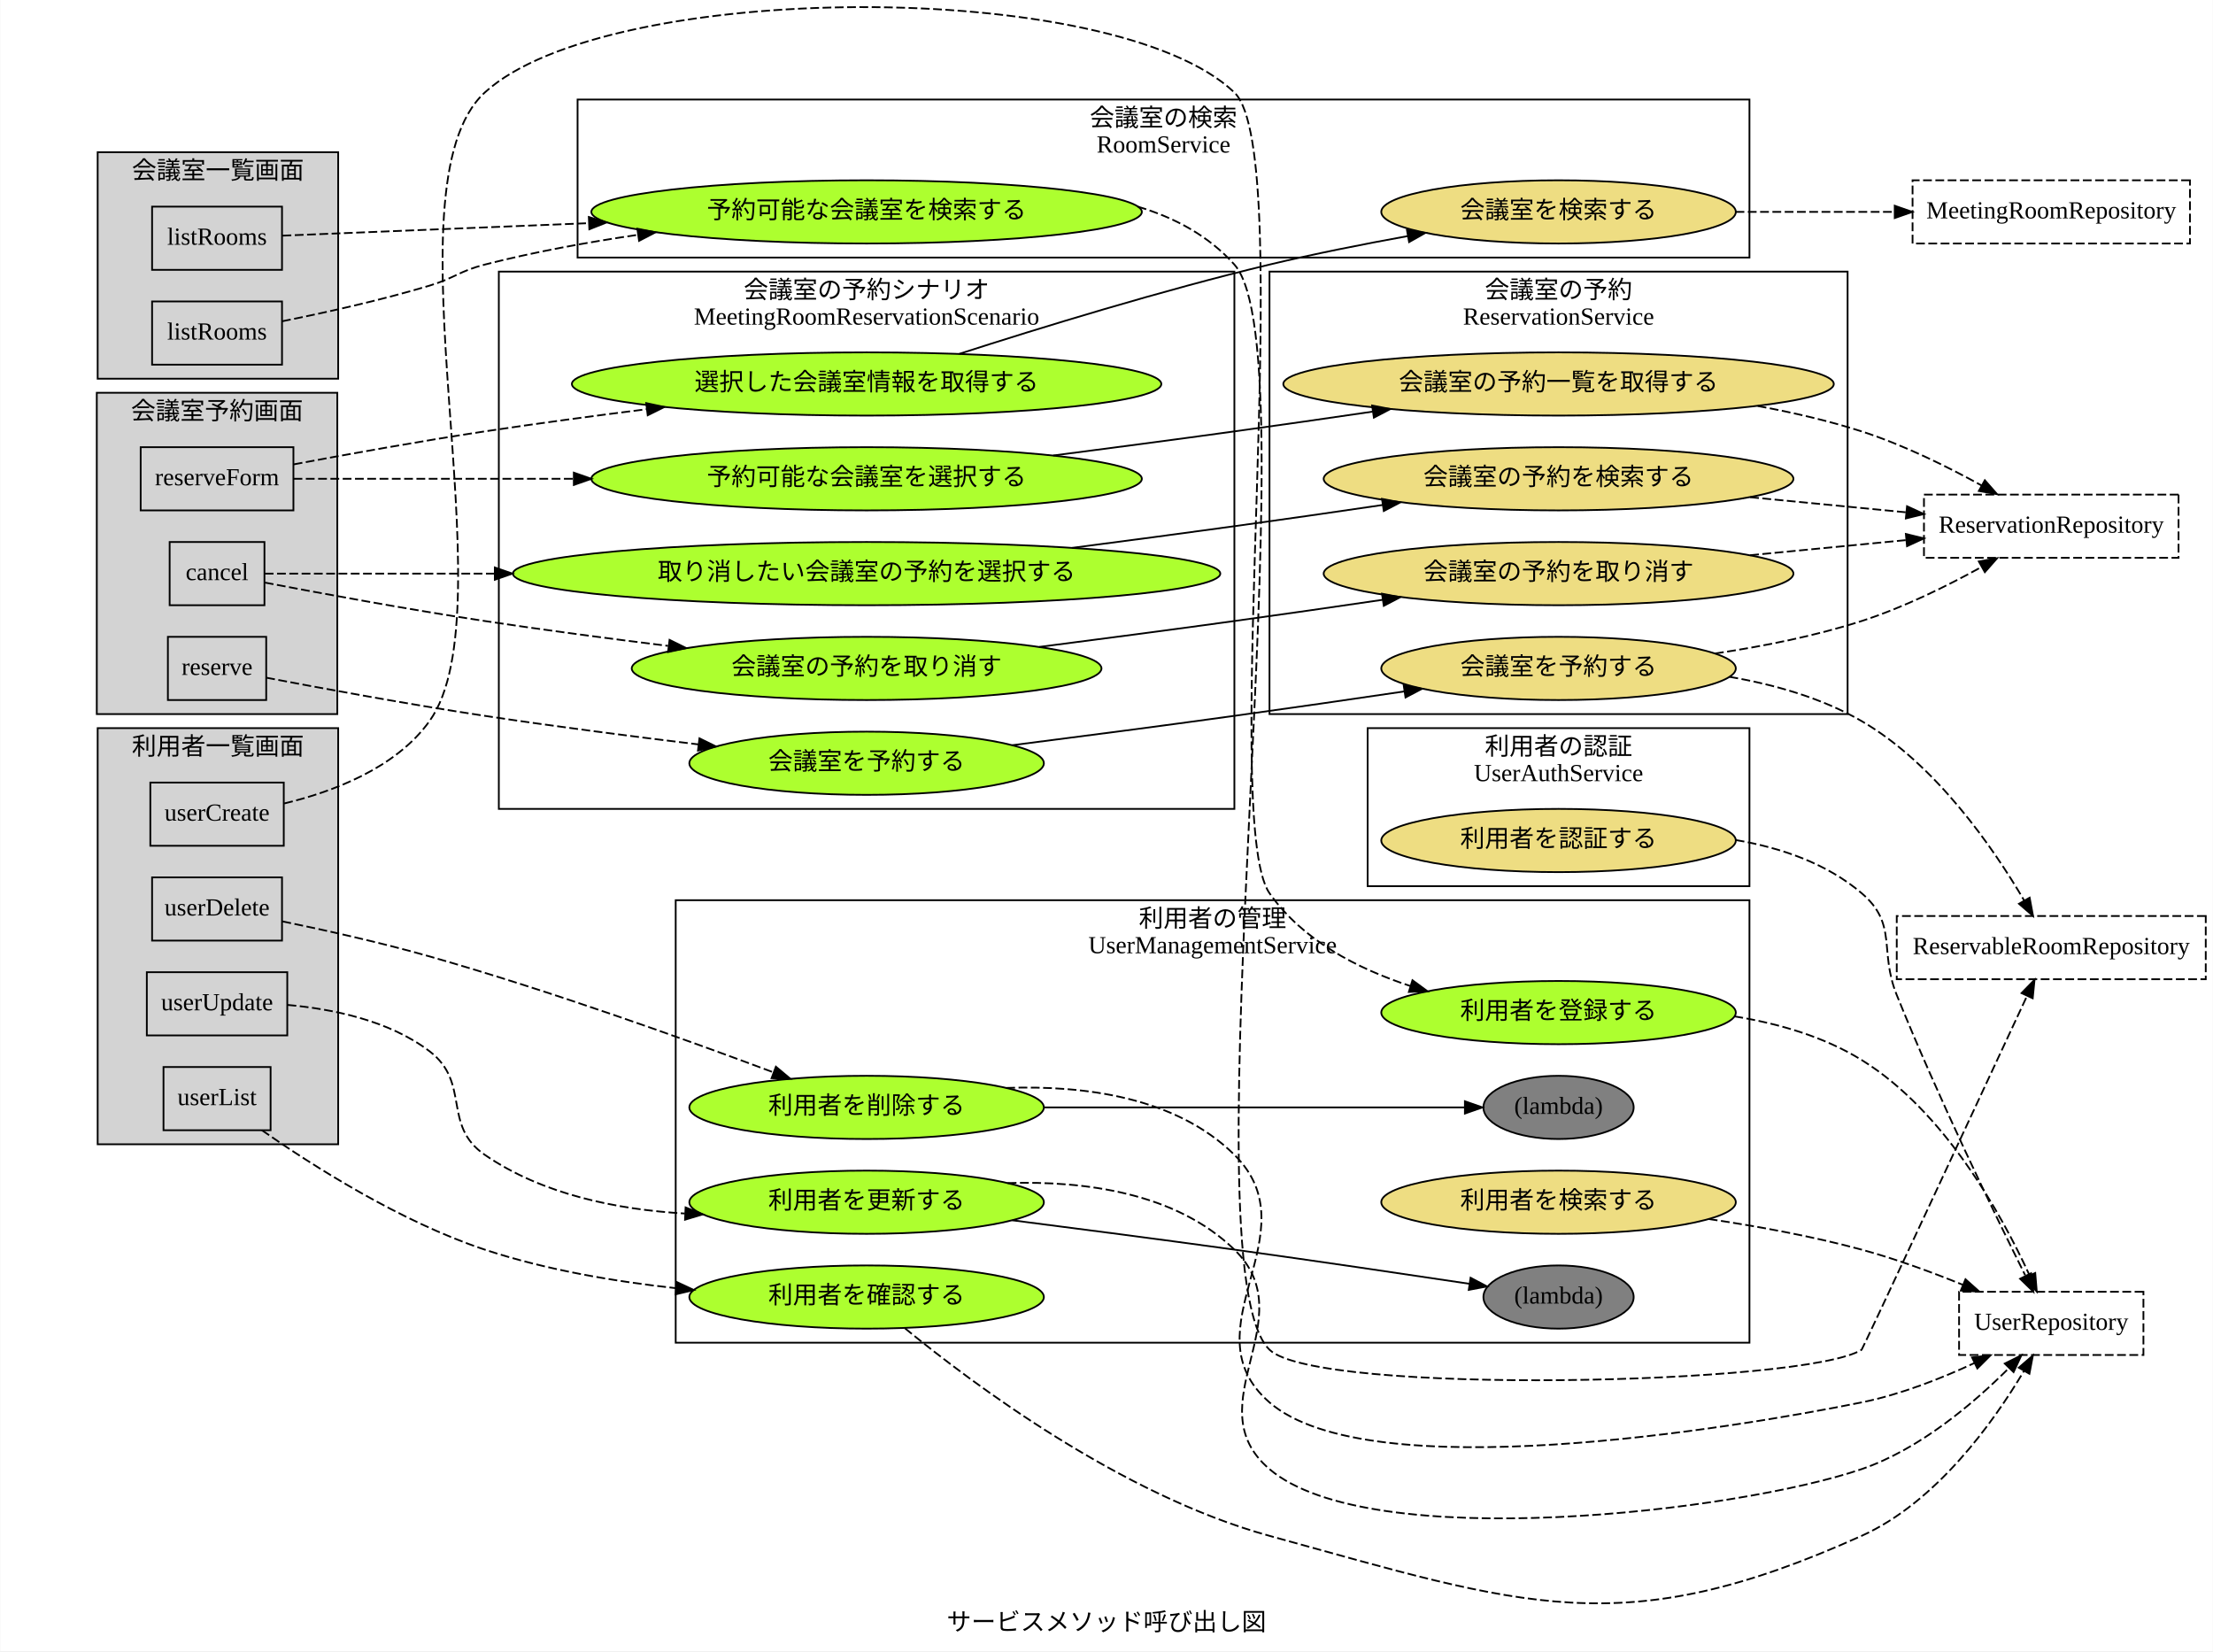
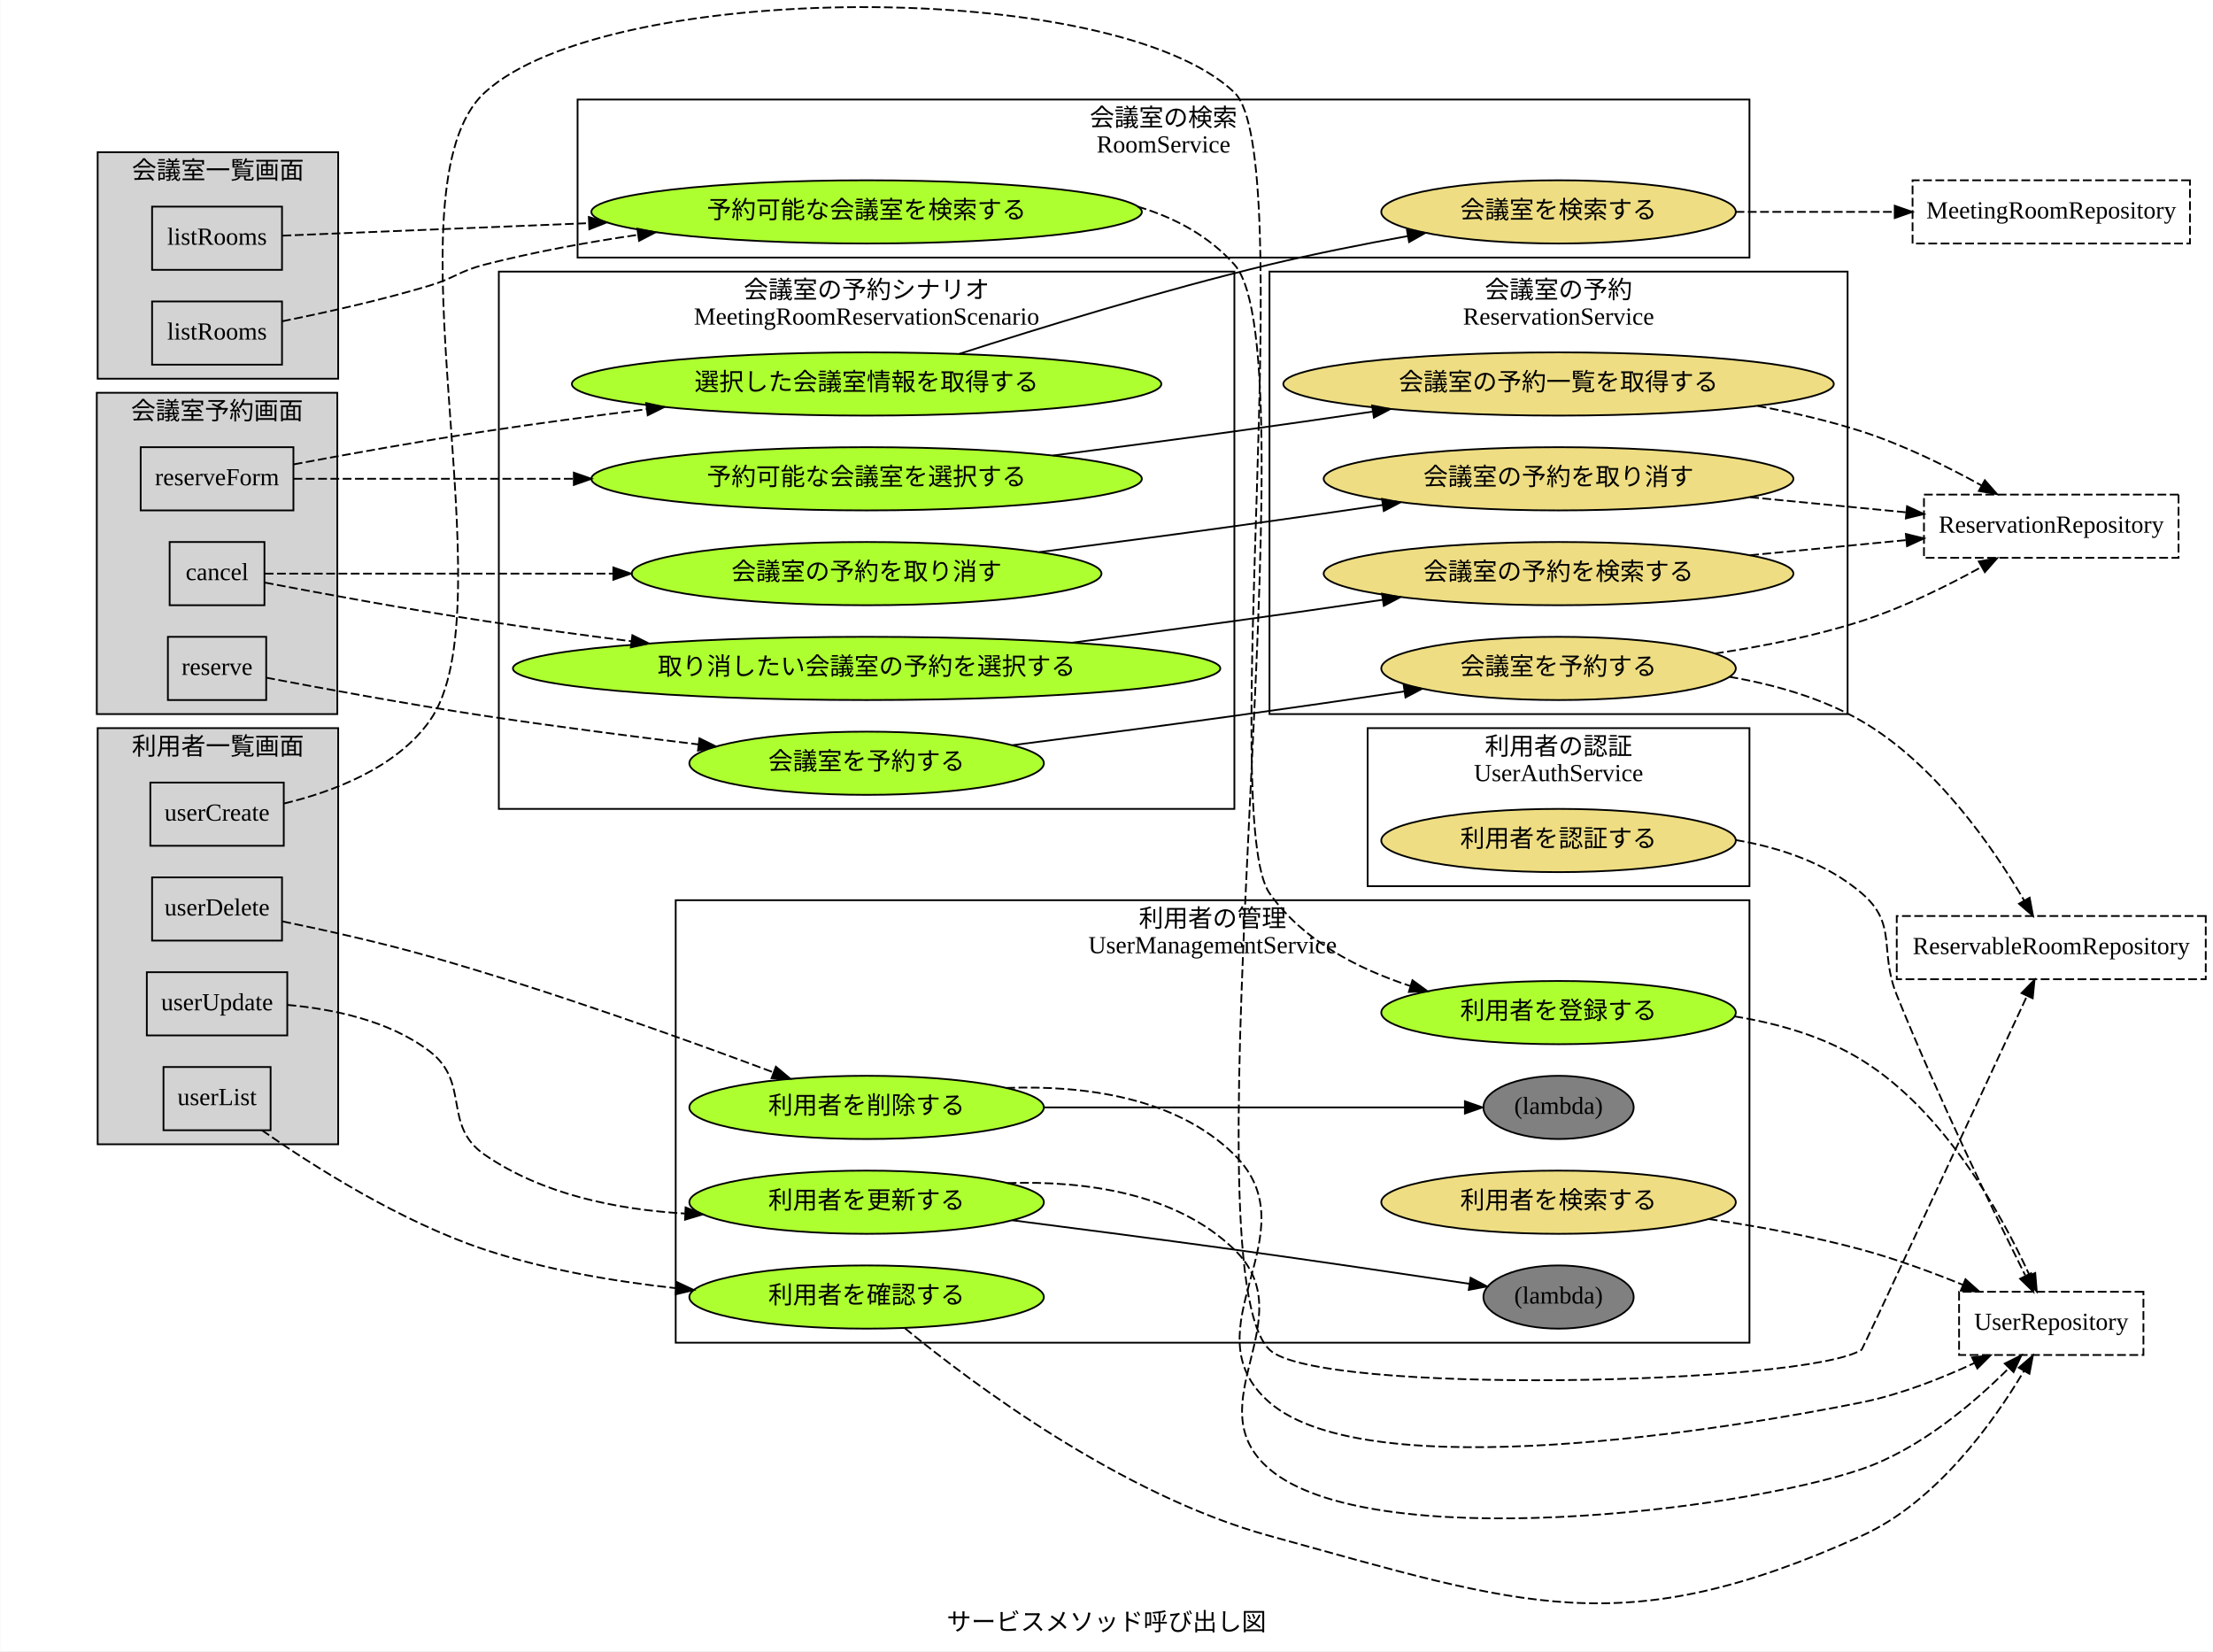
<svg xmlns="http://www.w3.org/2000/svg" xmlns:xlink="http://www.w3.org/1999/xlink" width="1260pt" height="940pt" viewBox="0.00 0.00 1260.24 940.37">
  <g id="graph0" class="graph" transform="scale(1 1) rotate(0) translate(4 936.37)">
    <polygon fill="white" stroke="transparent" points="-4,4 -4,-936.37 1256.24,-936.37 1256.24,4 -4,4" />
    <text text-anchor="middle" x="626.12" y="-7.8" font-family="Times New Roman,serif" font-size="14.00">
            サービスメソッド呼び出し図
        </text>
    <g id="clust1" class="cluster">
            </g>
    <g id="clust4" class="cluster">
      <polygon fill="none" stroke="black" points="324.85,-789.69 324.85,-879.69 992.34,-879.69 992.34,-789.69 324.85,-789.69" />
      <text text-anchor="middle" x="658.59" y="-864.49" font-family="Times New Roman,serif" font-size="14.00">
                会議室の検索
            </text>
      <text text-anchor="middle" x="658.59" y="-849.49" font-family="Times New Roman,serif" font-size="14.00">
                RoomService
            </text>
    </g>
+     <g id="clust5" class="cluster">
+       <polygon fill="none" stroke="black" points="280,-475.69 280,-781.69 698.96,-781.69 698.96,-475.69 280,-475.69" />
+       <text text-anchor="middle" x="489.48" y="-766.49" font-family="Times New Roman,serif" font-size="14.00">
+                 会議室の予約シナリオ
+             </text>
+       <text text-anchor="middle" x="489.48" y="-751.49" font-family="Times New Roman,serif" font-size="14.00">
+                 MeetingRoomReservationScenario
+             </text>
+     </g>
+     <g id="clust6" class="cluster">
+       <polygon fill="none" stroke="black" points="380.74,-171.69 380.74,-423.69 992.34,-423.69 992.34,-171.69 380.74,-171.69" />
+       <text text-anchor="middle" x="686.54" y="-408.49" font-family="Times New Roman,serif" font-size="14.00">
+                 利用者の管理
+             </text>
+       <text text-anchor="middle" x="686.54" y="-393.49" font-family="Times New Roman,serif" font-size="14.00">
+                 UserManagementService
+             </text>
+     </g>
    <g id="clust2" class="cluster">
      <polygon fill="none" stroke="black" points="774.86,-431.69 774.86,-521.69 992.34,-521.69 992.34,-431.69 774.86,-431.69" />
      <text text-anchor="middle" x="883.6" y="-506.49" font-family="Times New Roman,serif" font-size="14.00">
                利用者の認証
            </text>
      <text text-anchor="middle" x="883.6" y="-491.49" font-family="Times New Roman,serif" font-size="14.00">
                UserAuthService
            </text>
    </g>
-     <g id="clust6" class="cluster">
-       <polygon fill="none" stroke="black" points="380.74,-171.69 380.74,-423.69 992.34,-423.69 992.34,-171.69 380.74,-171.69" />
-       <text text-anchor="middle" x="686.54" y="-408.49" font-family="Times New Roman,serif" font-size="14.00">
-                 利用者の管理
-             </text>
-       <text text-anchor="middle" x="686.54" y="-393.49" font-family="Times New Roman,serif" font-size="14.00">
-                 UserManagementService
-             </text>
-     </g>
    <g id="clust3" class="cluster">
      <polygon fill="none" stroke="black" points="718.96,-529.69 718.96,-781.69 1048.24,-781.69 1048.24,-529.69 718.96,-529.69" />
      <text text-anchor="middle" x="883.6" y="-766.49" font-family="Times New Roman,serif" font-size="14.00">
                会議室の予約
            </text>
      <text text-anchor="middle" x="883.6" y="-751.49" font-family="Times New Roman,serif" font-size="14.00">
                ReservationService
-             </text>
-     </g>
-     <g id="clust5" class="cluster">
-       <polygon fill="none" stroke="black" points="280,-475.69 280,-781.69 698.96,-781.69 698.96,-475.69 280,-475.69" />
-       <text text-anchor="middle" x="489.48" y="-766.49" font-family="Times New Roman,serif" font-size="14.00">
-                 会議室の予約シナリオ
-             </text>
-       <text text-anchor="middle" x="489.48" y="-751.49" font-family="Times New Roman,serif" font-size="14.00">
-                 MeetingRoomReservationScenario
            </text>
    </g>
    <g id="clust7" class="cluster">
            </g>
    <g id="clust9" class="cluster">
      <polygon fill="lightgrey" stroke="black" points="51,-529.69 51,-712.69 188,-712.69 188,-529.69 51,-529.69" />
      <text text-anchor="middle" x="119.5" y="-697.49" font-family="Times New Roman,serif" font-size="14.00">
                会議室予約画面
            </text>
    </g>
+     <g id="clust10" class="cluster">
+       <polygon fill="lightgrey" stroke="black" points="51.5,-720.69 51.5,-849.69 188.5,-849.69 188.5,-720.69 51.5,-720.69" />
+       <text text-anchor="middle" x="120" y="-834.49" font-family="Times New Roman,serif" font-size="14.00">
+                 会議室一覧画面
+             </text>
+     </g>
    <g id="clust8" class="cluster">
      <polygon fill="lightgrey" stroke="black" points="51.5,-284.69 51.5,-521.69 188.5,-521.69 188.5,-284.69 51.5,-284.69" />
      <text text-anchor="middle" x="120" y="-506.49" font-family="Times New Roman,serif" font-size="14.00">
                利用者一覧画面
-             </text>
-     </g>
-     <g id="clust10" class="cluster">
-       <polygon fill="lightgrey" stroke="black" points="51.5,-720.69 51.5,-849.69 188.5,-849.69 188.5,-720.69 51.5,-720.69" />
-       <text text-anchor="middle" x="120" y="-834.49" font-family="Times New Roman,serif" font-size="14.00">
-                 会議室一覧画面
            </text>
    </g>
    <g id="node1" class="node">
      <g id="a_node1">
        <a xlink:href="https://github.com/k2works/application_programing_excercise_2022/tree/take13/src/main/java/mrs/application/service/auth/UserManagementService.java" xlink:title="UserManagementService.delete(UserId)">
          <ellipse fill="greenyellow" stroke="black" cx="489.48" cy="-305.69" rx="100.98" ry="18" />
          <text text-anchor="middle" x="489.48" y="-301.99" font-family="Times New Roman,serif" font-size="14.00">利用者を削除する
                    </text>
        </a>
      </g>
    </g>
    <g id="node2" class="node">
      <ellipse fill="gray" stroke="black" cx="883.6" cy="-305.69" rx="42.79" ry="18" />
      <text text-anchor="middle" x="883.6" y="-301.99" font-family="Times New Roman,serif" font-size="14.00">
                (lambda)
            </text>
    </g>
    <g id="edge1" class="edge">
      <path fill="none" stroke="black" d="M590.44,-305.69C666.8,-305.69 769,-305.69 830.08,-305.69" />
      <polygon fill="black" stroke="black" points="830.26,-309.19 840.26,-305.69 830.26,-302.19 830.26,-309.19" />
    </g>
    <g id="node32" class="node">
      <polygon fill="none" stroke="black" stroke-dasharray="5,2" points="1216.74,-200.69 1111.74,-200.69 1111.74,-164.69 1216.74,-164.69 1216.74,-200.69" />
      <text text-anchor="middle" x="1164.24" y="-178.99" font-family="Times New Roman,serif" font-size="14.00">
                UserRepository
            </text>
    </g>
    <g id="edge20" class="edge">
      <path fill="none" stroke="black" stroke-dasharray="5,2" d="M569.03,-316.78C613,-318.35 665.54,-311.71 698.96,-278.69 743.99,-234.2 671.17,-179.18 718.96,-137.69 775.56,-88.55 982.77,-122.86 1056.24,-137.69 1078.31,-142.14 1101.49,-151.27 1120.61,-160.16" />
      <polygon fill="black" stroke="black" points="1119.12,-163.32 1129.65,-164.48 1122.14,-157.01 1119.12,-163.32" />
    </g>
    <g id="node3" class="node">
      <g id="a_node3">
        <a xlink:href="https://github.com/k2works/application_programing_excercise_2022/tree/take13/src/main/java/mrs/application/service/auth/UserManagementService.java" xlink:title="UserManagementService.update(User)">
          <ellipse fill="greenyellow" stroke="black" cx="489.48" cy="-251.69" rx="100.98" ry="18" />
          <text text-anchor="middle" x="489.48" y="-247.99" font-family="Times New Roman,serif" font-size="14.00">利用者を更新する
                    </text>
        </a>
      </g>
    </g>
    <g id="node4" class="node">
      <ellipse fill="gray" stroke="black" cx="883.6" cy="-197.69" rx="42.79" ry="18" />
      <text text-anchor="middle" x="883.6" y="-193.99" font-family="Times New Roman,serif" font-size="14.00">
                (lambda)
            </text>
    </g>
    <g id="edge2" class="edge">
      <path fill="none" stroke="black" d="M572.46,-241.4C610.89,-236.49 657.3,-230.45 698.96,-224.69 744.33,-218.41 795.93,-210.78 832.86,-205.23" />
      <polygon fill="black" stroke="black" points="833.5,-208.68 842.87,-203.73 832.46,-201.76 833.5,-208.68" />
    </g>
    <g id="edge24" class="edge">
      <path fill="none" stroke="black" stroke-dasharray="5,2" d="M569.84,-262.6C613.52,-263.95 665.51,-257.16 698.96,-224.69 739.34,-185.5 676.15,-136.19 718.96,-99.69 775.99,-51.05 985.33,-75.41 1056.24,-99.69 1089.37,-111.03 1120.17,-137.28 1140.14,-157.24" />
      <polygon fill="black" stroke="black" points="1137.76,-159.81 1147.24,-164.54 1142.78,-154.93 1137.76,-159.81" />
    </g>
    <g id="node5" class="node">
      <g id="a_node5">
        <a xlink:href="https://github.com/k2works/application_programing_excercise_2022/tree/take13/src/main/java/mrs/application/scenario/MeetingRoomReservationScenario.java" xlink:title="MeetingRoomReservationScenario.cancel(Reservation)">
-           <ellipse fill="greenyellow" stroke="black" cx="489.48" cy="-555.69" rx="133.78" ry="18" />
-           <text text-anchor="middle" x="489.48" y="-551.99" font-family="Times New Roman,serif" font-size="14.00">会議室の予約を取り消す
+           <ellipse fill="greenyellow" stroke="black" cx="489.48" cy="-609.69" rx="133.78" ry="18" />
+           <text text-anchor="middle" x="489.48" y="-605.99" font-family="Times New Roman,serif" font-size="14.00">会議室の予約を取り消す
                    </text>
        </a>
      </g>
    </g>
    <g id="node6" class="node">
      <g id="a_node6">
        <a xlink:href="https://github.com/k2works/application_programing_excercise_2022/tree/take13/src/main/java/mrs/application/service/reservation/ReservationService.java" xlink:title="ReservationService.cancel(Reservation)">
-           <ellipse fill="#eedd82" stroke="black" cx="883.6" cy="-609.69" rx="133.78" ry="18" />
-           <text text-anchor="middle" x="883.6" y="-605.99" font-family="Times New Roman,serif" font-size="14.00">会議室の予約を取り消す
+           <ellipse fill="#eedd82" stroke="black" cx="883.6" cy="-663.69" rx="133.78" ry="18" />
+           <text text-anchor="middle" x="883.6" y="-659.99" font-family="Times New Roman,serif" font-size="14.00">会議室の予約を取り消す
                    </text>
        </a>
      </g>
    </g>
    <g id="edge3" class="edge">
-       <path fill="none" stroke="black" d="M587.84,-567.94C622.89,-572.45 662.72,-577.67 698.96,-582.69 726.4,-586.48 756.11,-590.77 783.48,-594.79" />
-       <polygon fill="black" stroke="black" points="783.04,-598.27 793.44,-596.26 784.06,-591.34 783.04,-598.27" />
+       <path fill="none" stroke="black" d="M587.84,-621.94C622.89,-626.45 662.72,-631.67 698.96,-636.69 726.4,-640.48 756.11,-644.77 783.48,-648.79" />
+       <polygon fill="black" stroke="black" points="783.04,-652.27 793.44,-650.26 784.06,-645.34 783.04,-652.27" />
    </g>
    <g id="node31" class="node">
      <polygon fill="none" stroke="black" stroke-dasharray="5,2" points="1236.74,-654.69 1091.74,-654.69 1091.74,-618.69 1236.74,-618.69 1236.74,-654.69" />
      <text text-anchor="middle" x="1164.24" y="-632.99" font-family="Times New Roman,serif" font-size="14.00">
                ReservationRepository
            </text>
    </g>
    <g id="edge25" class="edge">
-       <path fill="none" stroke="black" stroke-dasharray="5,2" d="M992.73,-620.16C1022.29,-623.03 1053.83,-626.08 1081.64,-628.78" />
-       <polygon fill="black" stroke="black" points="1081.42,-632.27 1091.71,-629.75 1082.09,-625.31 1081.42,-632.27" />
+       <path fill="none" stroke="black" stroke-dasharray="5,2" d="M992.73,-653.21C1022.29,-650.34 1053.83,-647.29 1081.64,-644.59" />
+       <polygon fill="black" stroke="black" points="1082.09,-648.06 1091.71,-643.62 1081.42,-641.1 1082.09,-648.06" />
    </g>
    <g id="node7" class="node">
      <g id="a_node7">
        <a xlink:href="https://github.com/k2works/application_programing_excercise_2022/tree/take13/src/main/java/mrs/application/scenario/MeetingRoomReservationScenario.java" xlink:title="MeetingRoomReservationScenario.findOne(ReservationId)">
-           <ellipse fill="greenyellow" stroke="black" cx="489.48" cy="-609.69" rx="201.46" ry="18" />
-           <text text-anchor="middle" x="489.48" y="-605.99" font-family="Times New Roman,serif" font-size="14.00">取り消したい会議室の予約を選択する
+           <ellipse fill="greenyellow" stroke="black" cx="489.48" cy="-555.69" rx="201.46" ry="18" />
+           <text text-anchor="middle" x="489.48" y="-551.99" font-family="Times New Roman,serif" font-size="14.00">取り消したい会議室の予約を選択する
                    </text>
        </a>
      </g>
    </g>
    <g id="node8" class="node">
      <g id="a_node8">
        <a xlink:href="https://github.com/k2works/application_programing_excercise_2022/tree/take13/src/main/java/mrs/application/service/reservation/ReservationService.java" xlink:title="ReservationService.findOne(ReservationId)">
-           <ellipse fill="#eedd82" stroke="black" cx="883.6" cy="-663.69" rx="133.78" ry="18" />
-           <text text-anchor="middle" x="883.6" y="-659.99" font-family="Times New Roman,serif" font-size="14.00">会議室の予約を検索する
+           <ellipse fill="#eedd82" stroke="black" cx="883.6" cy="-609.69" rx="133.78" ry="18" />
+           <text text-anchor="middle" x="883.6" y="-605.99" font-family="Times New Roman,serif" font-size="14.00">会議室の予約を検索する
                    </text>
        </a>
      </g>
    </g>
    <g id="edge4" class="edge">
-       <path fill="none" stroke="black" d="M606.59,-624.36C636.69,-628.27 669.05,-632.55 698.96,-636.69 726.4,-640.48 756.11,-644.77 783.48,-648.79" />
-       <polygon fill="black" stroke="black" points="783.04,-652.27 793.44,-650.26 784.06,-645.34 783.04,-652.27" />
+       <path fill="none" stroke="black" d="M606.59,-570.36C636.69,-574.27 669.05,-578.55 698.96,-582.69 726.4,-586.48 756.11,-590.77 783.48,-594.79" />
+       <polygon fill="black" stroke="black" points="783.04,-598.27 793.44,-596.26 784.06,-591.34 783.04,-598.27" />
    </g>
    <g id="edge26" class="edge">
-       <path fill="none" stroke="black" stroke-dasharray="5,2" d="M992.73,-653.21C1022.29,-650.34 1053.83,-647.29 1081.64,-644.59" />
-       <polygon fill="black" stroke="black" points="1082.09,-648.06 1091.71,-643.62 1081.42,-641.1 1082.09,-648.06" />
+       <path fill="none" stroke="black" stroke-dasharray="5,2" d="M992.73,-620.16C1022.29,-623.03 1053.83,-626.08 1081.64,-628.78" />
+       <polygon fill="black" stroke="black" points="1081.42,-632.27 1091.71,-629.75 1082.09,-625.31 1081.42,-632.27" />
    </g>
    <g id="node9" class="node">
      <g id="a_node9">
        <a xlink:href="https://github.com/k2works/application_programing_excercise_2022/tree/take13/src/main/java/mrs/application/scenario/MeetingRoomReservationScenario.java" xlink:title="MeetingRoomReservationScenario.findReservations(ReservableRoomId)">
          <ellipse fill="greenyellow" stroke="black" cx="489.48" cy="-663.69" rx="156.77" ry="18" />
          <text text-anchor="middle" x="489.48" y="-659.99" font-family="Times New Roman,serif" font-size="14.00">予約可能な会議室を選択する
                    </text>
        </a>
      </g>
    </g>
    <g id="node10" class="node">
      <g id="a_node10">
        <a xlink:href="https://github.com/k2works/application_programing_excercise_2022/tree/take13/src/main/java/mrs/application/service/reservation/ReservationService.java" xlink:title="ReservationService.findReservations(ReservableRoomId)">
          <ellipse fill="#eedd82" stroke="black" cx="883.6" cy="-717.69" rx="156.77" ry="18" />
          <text text-anchor="middle" x="883.6" y="-713.99" font-family="Times New Roman,serif" font-size="14.00">会議室の予約一覧を取得する
                    </text>
        </a>
      </g>
    </g>
    <g id="edge5" class="edge">
      <path fill="none" stroke="black" d="M595.79,-676.96C628.83,-681.23 665.43,-686.05 698.96,-690.69 724.47,-694.21 751.94,-698.17 777.66,-701.94" />
      <polygon fill="black" stroke="black" points="777.4,-705.44 787.81,-703.43 778.42,-698.51 777.4,-705.44" />
    </g>
    <g id="edge27" class="edge">
      <path fill="none" stroke="black" stroke-dasharray="5,2" d="M997.04,-705.15C1017.01,-701.47 1037.43,-696.74 1056.24,-690.69 1079.94,-683.05 1104.86,-670.75 1124.69,-659.82" />
      <polygon fill="black" stroke="black" points="1126.41,-662.87 1133.41,-654.91 1122.98,-656.76 1126.41,-662.87" />
    </g>
    <g id="node11" class="node">
      <g id="a_node11">
        <a xlink:href="https://github.com/k2works/application_programing_excercise_2022/tree/take13/src/main/java/mrs/application/scenario/MeetingRoomReservationScenario.java" xlink:title="MeetingRoomReservationScenario.reserve(Reservation)">
          <ellipse fill="greenyellow" stroke="black" cx="489.48" cy="-501.69" rx="100.98" ry="18" />
          <text text-anchor="middle" x="489.48" y="-497.99" font-family="Times New Roman,serif" font-size="14.00">会議室を予約する
                    </text>
        </a>
      </g>
    </g>
    <g id="node12" class="node">
      <g id="a_node12">
        <a xlink:href="https://github.com/k2works/application_programing_excercise_2022/tree/take13/src/main/java/mrs/application/service/reservation/ReservationService.java" xlink:title="ReservationService.reserve(Reservation)">
          <ellipse fill="#eedd82" stroke="black" cx="883.6" cy="-555.69" rx="100.98" ry="18" />
          <text text-anchor="middle" x="883.6" y="-551.99" font-family="Times New Roman,serif" font-size="14.00">会議室を予約する
                    </text>
        </a>
      </g>
    </g>
    <g id="edge6" class="edge">
      <path fill="none" stroke="black" d="M572.46,-511.97C610.89,-516.88 657.3,-522.92 698.96,-528.69 730.51,-533.05 765.07,-538.06 795.61,-542.58" />
      <polygon fill="black" stroke="black" points="795.4,-546.09 805.8,-544.09 796.43,-539.16 795.4,-546.09" />
    </g>
    <g id="node29" class="node">
      <polygon fill="none" stroke="black" stroke-dasharray="5,2" points="1252.24,-414.69 1076.24,-414.69 1076.24,-378.69 1252.24,-378.69 1252.24,-414.69" />
      <text text-anchor="middle" x="1164.24" y="-392.99" font-family="Times New Roman,serif" font-size="14.00">
                ReservableRoomRepository
            </text>
    </g>
    <g id="edge29" class="edge">
      <path fill="none" stroke="black" stroke-dasharray="5,2" d="M980.93,-550.91C1006.67,-546.5 1033.6,-538.82 1056.24,-525.69 1098.43,-501.2 1131.25,-453.46 1148.88,-423.42" />
      <polygon fill="black" stroke="black" points="1151.93,-425.13 1153.86,-414.72 1145.85,-421.66 1151.93,-425.13" />
    </g>
    <g id="edge28" class="edge">
      <path fill="none" stroke="black" stroke-dasharray="5,2" d="M972.71,-564.19C999.9,-568.23 1029.68,-574.13 1056.24,-582.69 1079.94,-590.32 1104.86,-602.62 1124.69,-613.55" />
      <polygon fill="black" stroke="black" points="1122.98,-616.61 1133.41,-618.46 1126.41,-610.51 1122.98,-616.61" />
    </g>
    <g id="node13" class="node">
      <g id="a_node13">
        <a xlink:href="https://github.com/k2works/application_programing_excercise_2022/tree/take13/src/main/java/mrs/application/scenario/MeetingRoomReservationScenario.java" xlink:title="MeetingRoomReservationScenario.findMeetingRoom(RoomId)">
          <ellipse fill="greenyellow" stroke="black" cx="489.48" cy="-717.69" rx="167.87" ry="18" />
          <text text-anchor="middle" x="489.48" y="-713.99" font-family="Times New Roman,serif" font-size="14.00">選択した会議室情報を取得する
                    </text>
        </a>
      </g>
    </g>
    <g id="node14" class="node">
      <g id="a_node14">
        <a xlink:href="https://github.com/k2works/application_programing_excercise_2022/tree/take13/src/main/java/mrs/application/service/room/RoomService.java" xlink:title="RoomService.findMeetingRoom(RoomId)">
          <ellipse fill="#eedd82" stroke="black" cx="883.6" cy="-815.69" rx="100.98" ry="18" />
          <text text-anchor="middle" x="883.6" y="-811.99" font-family="Times New Roman,serif" font-size="14.00">会議室を検索する
                    </text>
        </a>
      </g>
    </g>
    <g id="edge7" class="edge">
      <path fill="none" stroke="black" d="M542.23,-734.83C588.26,-749.66 657.59,-770.97 718.96,-785.69 744.38,-791.78 772.27,-797.31 797.72,-801.92" />
      <polygon fill="black" stroke="black" points="797.25,-805.39 807.71,-803.71 798.48,-798.5 797.25,-805.39" />
    </g>
    <g id="node30" class="node">
      <polygon fill="none" stroke="black" stroke-dasharray="5,2" points="1243.24,-833.69 1085.24,-833.69 1085.24,-797.69 1243.24,-797.69 1243.24,-833.69" />
      <text text-anchor="middle" x="1164.24" y="-811.99" font-family="Times New Roman,serif" font-size="14.00">
                MeetingRoomRepository
            </text>
    </g>
    <g id="edge30" class="edge">
      <path fill="none" stroke="black" stroke-dasharray="5,2" d="M984.41,-815.69C1014.02,-815.69 1046.23,-815.69 1075.05,-815.69" />
      <polygon fill="black" stroke="black" points="1075.09,-819.19 1085.09,-815.69 1075.09,-812.19 1075.09,-819.19" />
    </g>
    <g id="node15" class="node">
      <g id="a_node15">
        <a xlink:href="https://github.com/k2works/application_programing_excercise_2022/tree/take13/src/main/java/mrs/application/service/auth/UserAuthService.java" xlink:title="UserAuthService.loadUserByUsername(String)">
          <ellipse fill="#eedd82" stroke="black" cx="883.6" cy="-457.69" rx="100.98" ry="18" />
          <text text-anchor="middle" x="883.6" y="-453.99" font-family="Times New Roman,serif" font-size="14.00">利用者を認証する
                    </text>
        </a>
      </g>
    </g>
    <g id="edge19" class="edge">
      <path fill="none" stroke="black" stroke-dasharray="5,2" d="M984.5,-457.97C1010.27,-453.59 1036.32,-444.66 1056.24,-427.69 1076.99,-410 1066.03,-394.97 1076.24,-369.69 1099.58,-311.87 1131.42,-246.19 1149.4,-210.09" />
      <polygon fill="black" stroke="black" points="1152.74,-211.23 1154.08,-200.72 1146.48,-208.1 1152.74,-211.23" />
    </g>
    <g id="node16" class="node">
      <g id="a_node16">
        <a xlink:href="https://github.com/k2works/application_programing_excercise_2022/tree/take13/src/main/java/mrs/application/service/room/RoomService.java" xlink:title="RoomService.findReservableRooms(ReservedDate)">
          <ellipse fill="greenyellow" stroke="black" cx="489.48" cy="-815.69" rx="156.77" ry="18" />
          <text text-anchor="middle" x="489.48" y="-811.99" font-family="Times New Roman,serif" font-size="14.00">予約可能な会議室を検索する
                    </text>
        </a>
      </g>
    </g>
    <g id="edge31" class="edge">
      <path fill="none" stroke="black" stroke-dasharray="5,2" d="M643.98,-818.68C664.94,-812.45 684.27,-802.1 698.96,-785.69 744.79,-734.5 669.6,-215.47 718.96,-167.69 745.89,-141.62 1024.62,-147.56 1056.24,-167.69 1056.82,-168.05 1122.02,-308.1 1150.35,-368.97" />
      <polygon fill="black" stroke="black" points="1147.32,-370.78 1154.72,-378.37 1153.67,-367.82 1147.32,-370.78" />
    </g>
    <g id="node17" class="node">
      <g id="a_node17">
        <a xlink:href="https://github.com/k2works/application_programing_excercise_2022/tree/take13/src/main/java/mrs/application/service/auth/UserManagementService.java" xlink:title="UserManagementService.findAll()">
          <ellipse fill="greenyellow" stroke="black" cx="489.48" cy="-197.69" rx="100.98" ry="18" />
          <text text-anchor="middle" x="489.48" y="-193.99" font-family="Times New Roman,serif" font-size="14.00">利用者を確認する
                    </text>
        </a>
      </g>
    </g>
    <g id="edge21" class="edge">
      <path fill="none" stroke="black" stroke-dasharray="5,2" d="M511.35,-179.87C549.5,-148.6 634.4,-84.95 718.96,-61.69 863.49,-21.93 919.57,-0.1 1056.24,-61.69 1098.68,-80.81 1131.08,-126.03 1148.61,-155.44" />
      <polygon fill="black" stroke="black" points="1145.74,-157.47 1153.77,-164.39 1151.8,-153.98 1145.74,-157.47" />
    </g>
    <g id="node18" class="node">
      <g id="a_node18">
        <a xlink:href="https://github.com/k2works/application_programing_excercise_2022/tree/take13/src/main/java/mrs/application/service/auth/UserManagementService.java" xlink:title="UserManagementService.findOne(UserId)">
          <ellipse fill="#eedd82" stroke="black" cx="883.6" cy="-251.69" rx="100.98" ry="18" />
          <text text-anchor="middle" x="883.6" y="-247.99" font-family="Times New Roman,serif" font-size="14.00">利用者を検索する
                    </text>
        </a>
      </g>
    </g>
    <g id="edge22" class="edge">
      <path fill="none" stroke="black" stroke-dasharray="5,2" d="M969.18,-242.12C997.17,-237.96 1028.29,-232.27 1056.24,-224.69 1075.41,-219.48 1095.86,-211.97 1113.68,-204.74" />
      <polygon fill="black" stroke="black" points="1115.39,-207.82 1123.29,-200.76 1112.71,-201.35 1115.39,-207.82" />
    </g>
    <g id="node19" class="node">
      <g id="a_node19">
        <a xlink:href="https://github.com/k2works/application_programing_excercise_2022/tree/take13/src/main/java/mrs/application/service/auth/UserManagementService.java" xlink:title="UserManagementService.regist(User)">
          <ellipse fill="greenyellow" stroke="black" cx="883.6" cy="-359.69" rx="100.98" ry="18" />
          <text text-anchor="middle" x="883.6" y="-355.99" font-family="Times New Roman,serif" font-size="14.00">利用者を登録する
                    </text>
        </a>
      </g>
    </g>
    <g id="edge23" class="edge">
      <path fill="none" stroke="black" stroke-dasharray="5,2" d="M983.74,-357.54C1008.79,-353.49 1034.68,-346.01 1056.24,-332.69 1103.42,-303.53 1135.77,-245.06 1151.74,-210.36" />
      <polygon fill="black" stroke="black" points="1155.11,-211.39 1155.99,-200.83 1148.72,-208.54 1155.11,-211.39" />
    </g>
    <g id="node20" class="node">
      <polygon fill="lightgray" stroke="black" points="157.5,-490.69 81.5,-490.69 81.5,-454.69 157.5,-454.69 157.5,-490.69" />
      <text text-anchor="middle" x="119.5" y="-468.99" font-family="Times New Roman,serif" font-size="14.00">
                userCreate
            </text>
    </g>
    <g id="edge15" class="edge">
      <path fill="none" stroke="black" stroke-dasharray="5,2" d="M157.77,-478.79C185.33,-485.4 221.28,-498.83 240.5,-525.69 286.99,-590.62 213.11,-829.75 272,-883.69 341.97,-947.77 630.42,-949.29 698.96,-883.69 735.6,-848.62 689.89,-469.24 718.96,-427.69 737.66,-400.96 768.94,-384.7 799.17,-374.84" />
      <polygon fill="black" stroke="black" points="800.39,-378.12 808.93,-371.85 798.34,-371.43 800.39,-378.12" />
    </g>
    <g id="node21" class="node">
      <polygon fill="lightgray" stroke="black" points="156.5,-436.69 82.5,-436.69 82.5,-400.69 156.5,-400.69 156.5,-436.69" />
      <text text-anchor="middle" x="119.5" y="-414.99" font-family="Times New Roman,serif" font-size="14.00">
                userDelete
            </text>
    </g>
    <g id="edge13" class="edge">
      <path fill="none" stroke="black" stroke-dasharray="5,2" d="M156.74,-411.64C180.68,-406.71 212.67,-399.61 240.5,-391.69 309.11,-372.14 386.55,-344.33 436.36,-325.68" />
      <polygon fill="black" stroke="black" points="437.81,-328.88 445.94,-322.08 435.35,-322.32 437.81,-328.88" />
    </g>
    <g id="node22" class="node">
      <polygon fill="lightgray" stroke="black" points="150,-328.69 89,-328.69 89,-292.69 150,-292.69 150,-328.69" />
      <text text-anchor="middle" x="119.5" y="-306.99" font-family="Times New Roman,serif" font-size="14.00">
                userList
            </text>
    </g>
    <g id="edge14" class="edge">
      <path fill="none" stroke="black" stroke-dasharray="5,2" d="M145.06,-292.67C173.9,-272.53 223.92,-240.63 272,-224.69 306.44,-213.27 345.42,-206.61 380.71,-202.76" />
      <polygon fill="black" stroke="black" points="381.46,-206.2 391.05,-201.69 380.74,-199.23 381.46,-206.2" />
    </g>
    <g id="node23" class="node">
      <polygon fill="lightgray" stroke="black" points="159.5,-382.69 79.5,-382.69 79.5,-346.69 159.5,-346.69 159.5,-382.69" />
      <text text-anchor="middle" x="119.5" y="-360.99" font-family="Times New Roman,serif" font-size="14.00">
                userUpdate
            </text>
    </g>
    <g id="edge16" class="edge">
      <path fill="none" stroke="black" stroke-dasharray="5,2" d="M159.65,-364.05C184.97,-361.8 217.4,-355.28 240.5,-337.69 264.15,-319.68 247.5,-295.52 272,-278.69 304.88,-256.08 347.35,-247.51 385.96,-245.25" />
      <polygon fill="black" stroke="black" points="386.37,-248.73 396.2,-244.79 386.06,-241.74 386.37,-248.73" />
    </g>
    <g id="node24" class="node">
      <polygon fill="lightgray" stroke="black" points="146.5,-627.69 92.5,-627.69 92.5,-591.69 146.5,-591.69 146.5,-627.69" />
      <text text-anchor="middle" x="119.5" y="-605.99" font-family="Times New Roman,serif" font-size="14.00">
                cancel
            </text>
    </g>
    <g id="edge8" class="edge">
-       <path fill="none" stroke="black" stroke-dasharray="5,2" d="M146.71,-604.59C176.86,-598.82 227.89,-589.36 272,-582.69 305.85,-577.56 342.79,-572.69 376.41,-568.53" />
-       <polygon fill="black" stroke="black" points="377.24,-571.96 386.74,-567.26 376.38,-565.01 377.24,-571.96" />
+       <path fill="none" stroke="black" stroke-dasharray="5,2" d="M146.67,-609.69C187.91,-609.69 270.96,-609.69 344.86,-609.69" />
+       <polygon fill="black" stroke="black" points="345.22,-613.19 355.22,-609.69 345.22,-606.19 345.22,-613.19" />
    </g>
    <g id="edge10" class="edge">
-       <path fill="none" stroke="black" stroke-dasharray="5,2" d="M146.67,-609.69C175.59,-609.69 225.07,-609.69 277.54,-609.69" />
-       <polygon fill="black" stroke="black" points="277.72,-613.19 287.72,-609.69 277.72,-606.19 277.72,-613.19" />
+       <path fill="none" stroke="black" stroke-dasharray="5,2" d="M146.71,-604.59C176.86,-598.82 227.89,-589.36 272,-582.69 298.93,-578.61 327.82,-574.69 355.43,-571.17" />
+       <polygon fill="black" stroke="black" points="356.06,-574.61 365.54,-569.89 355.18,-567.67 356.06,-574.61" />
    </g>
    <g id="node25" class="node">
      <polygon fill="lightgray" stroke="black" points="147.5,-573.69 91.5,-573.69 91.5,-537.69 147.5,-537.69 147.5,-573.69" />
      <text text-anchor="middle" x="119.5" y="-551.99" font-family="Times New Roman,serif" font-size="14.00">
                reserve
            </text>
    </g>
    <g id="edge12" class="edge">
      <path fill="none" stroke="black" stroke-dasharray="5,2" d="M147.52,-550.43C177.77,-544.65 228.28,-535.3 272,-528.69 311.79,-522.66 355.84,-516.99 393.77,-512.41" />
      <polygon fill="black" stroke="black" points="394.27,-515.88 403.78,-511.21 393.43,-508.92 394.27,-515.88" />
    </g>
    <g id="node26" class="node">
      <polygon fill="lightgray" stroke="black" points="163,-681.69 76,-681.69 76,-645.69 163,-645.69 163,-681.69" />
      <text text-anchor="middle" x="119.5" y="-659.99" font-family="Times New Roman,serif" font-size="14.00">
                reserveForm
            </text>
    </g>
    <g id="edge11" class="edge">
      <path fill="none" stroke="black" stroke-dasharray="5,2" d="M163.07,-663.69C202.51,-663.69 263.77,-663.69 322.54,-663.69" />
      <polygon fill="black" stroke="black" points="322.72,-667.19 332.72,-663.69 322.72,-660.19 322.72,-667.19" />
    </g>
    <g id="edge9" class="edge">
      <path fill="none" stroke="black" stroke-dasharray="5,2" d="M163.17,-671.91C193.47,-677.59 235.15,-685.11 272,-690.69 301.78,-695.19 333.94,-699.5 364.13,-703.31" />
      <polygon fill="black" stroke="black" points="363.94,-706.81 374.29,-704.58 364.8,-699.86 363.94,-706.81" />
    </g>
    <g id="node27" class="node">
+       <polygon fill="lightgray" stroke="black" points="156.5,-764.69 82.5,-764.69 82.5,-728.69 156.5,-728.69 156.5,-764.69" />
+       <text text-anchor="middle" x="119.5" y="-742.99" font-family="Times New Roman,serif" font-size="14.00">
+                 listRooms
+             </text>
+     </g>
+     <g id="edge17" class="edge">
+       <path fill="none" stroke="black" stroke-dasharray="5,2" d="M156.55,-753.4C180.56,-758.21 212.69,-765.31 240.5,-773.69 254.84,-778.01 257.49,-781.97 272,-785.69 299.86,-792.83 330.21,-798.37 359.13,-802.63" />
+       <polygon fill="black" stroke="black" points="358.89,-806.13 369.29,-804.09 359.88,-799.2 358.89,-806.13" />
+     </g>
+     <g id="node28" class="node">
      <polygon fill="lightgray" stroke="black" points="156.5,-818.69 82.5,-818.69 82.5,-782.69 156.5,-782.69 156.5,-818.69" />
      <text text-anchor="middle" x="119.5" y="-796.99" font-family="Times New Roman,serif" font-size="14.00">
                listRooms
            </text>
    </g>
-     <g id="edge17" class="edge">
+     <g id="edge18" class="edge">
      <path fill="none" stroke="black" stroke-dasharray="5,2" d="M156.79,-802.16C197.58,-803.83 266.56,-806.64 331.09,-809.27" />
      <polygon fill="black" stroke="black" points="331.26,-812.78 341.4,-809.69 331.55,-805.79 331.26,-812.78" />
    </g>
-     <g id="node28" class="node">
-       <polygon fill="lightgray" stroke="black" points="156.5,-764.69 82.5,-764.69 82.5,-728.69 156.5,-728.69 156.5,-764.69" />
-       <text text-anchor="middle" x="119.5" y="-742.99" font-family="Times New Roman,serif" font-size="14.00">
-                 listRooms
-             </text>
-     </g>
-     <g id="edge18" class="edge">
-       <path fill="none" stroke="black" stroke-dasharray="5,2" d="M156.55,-753.4C180.56,-758.21 212.69,-765.31 240.5,-773.69 254.84,-778.01 257.49,-781.97 272,-785.69 299.86,-792.83 330.21,-798.37 359.13,-802.63" />
-       <polygon fill="black" stroke="black" points="358.89,-806.13 369.29,-804.09 359.88,-799.2 358.89,-806.13" />
-     </g>
  </g>
</svg>
